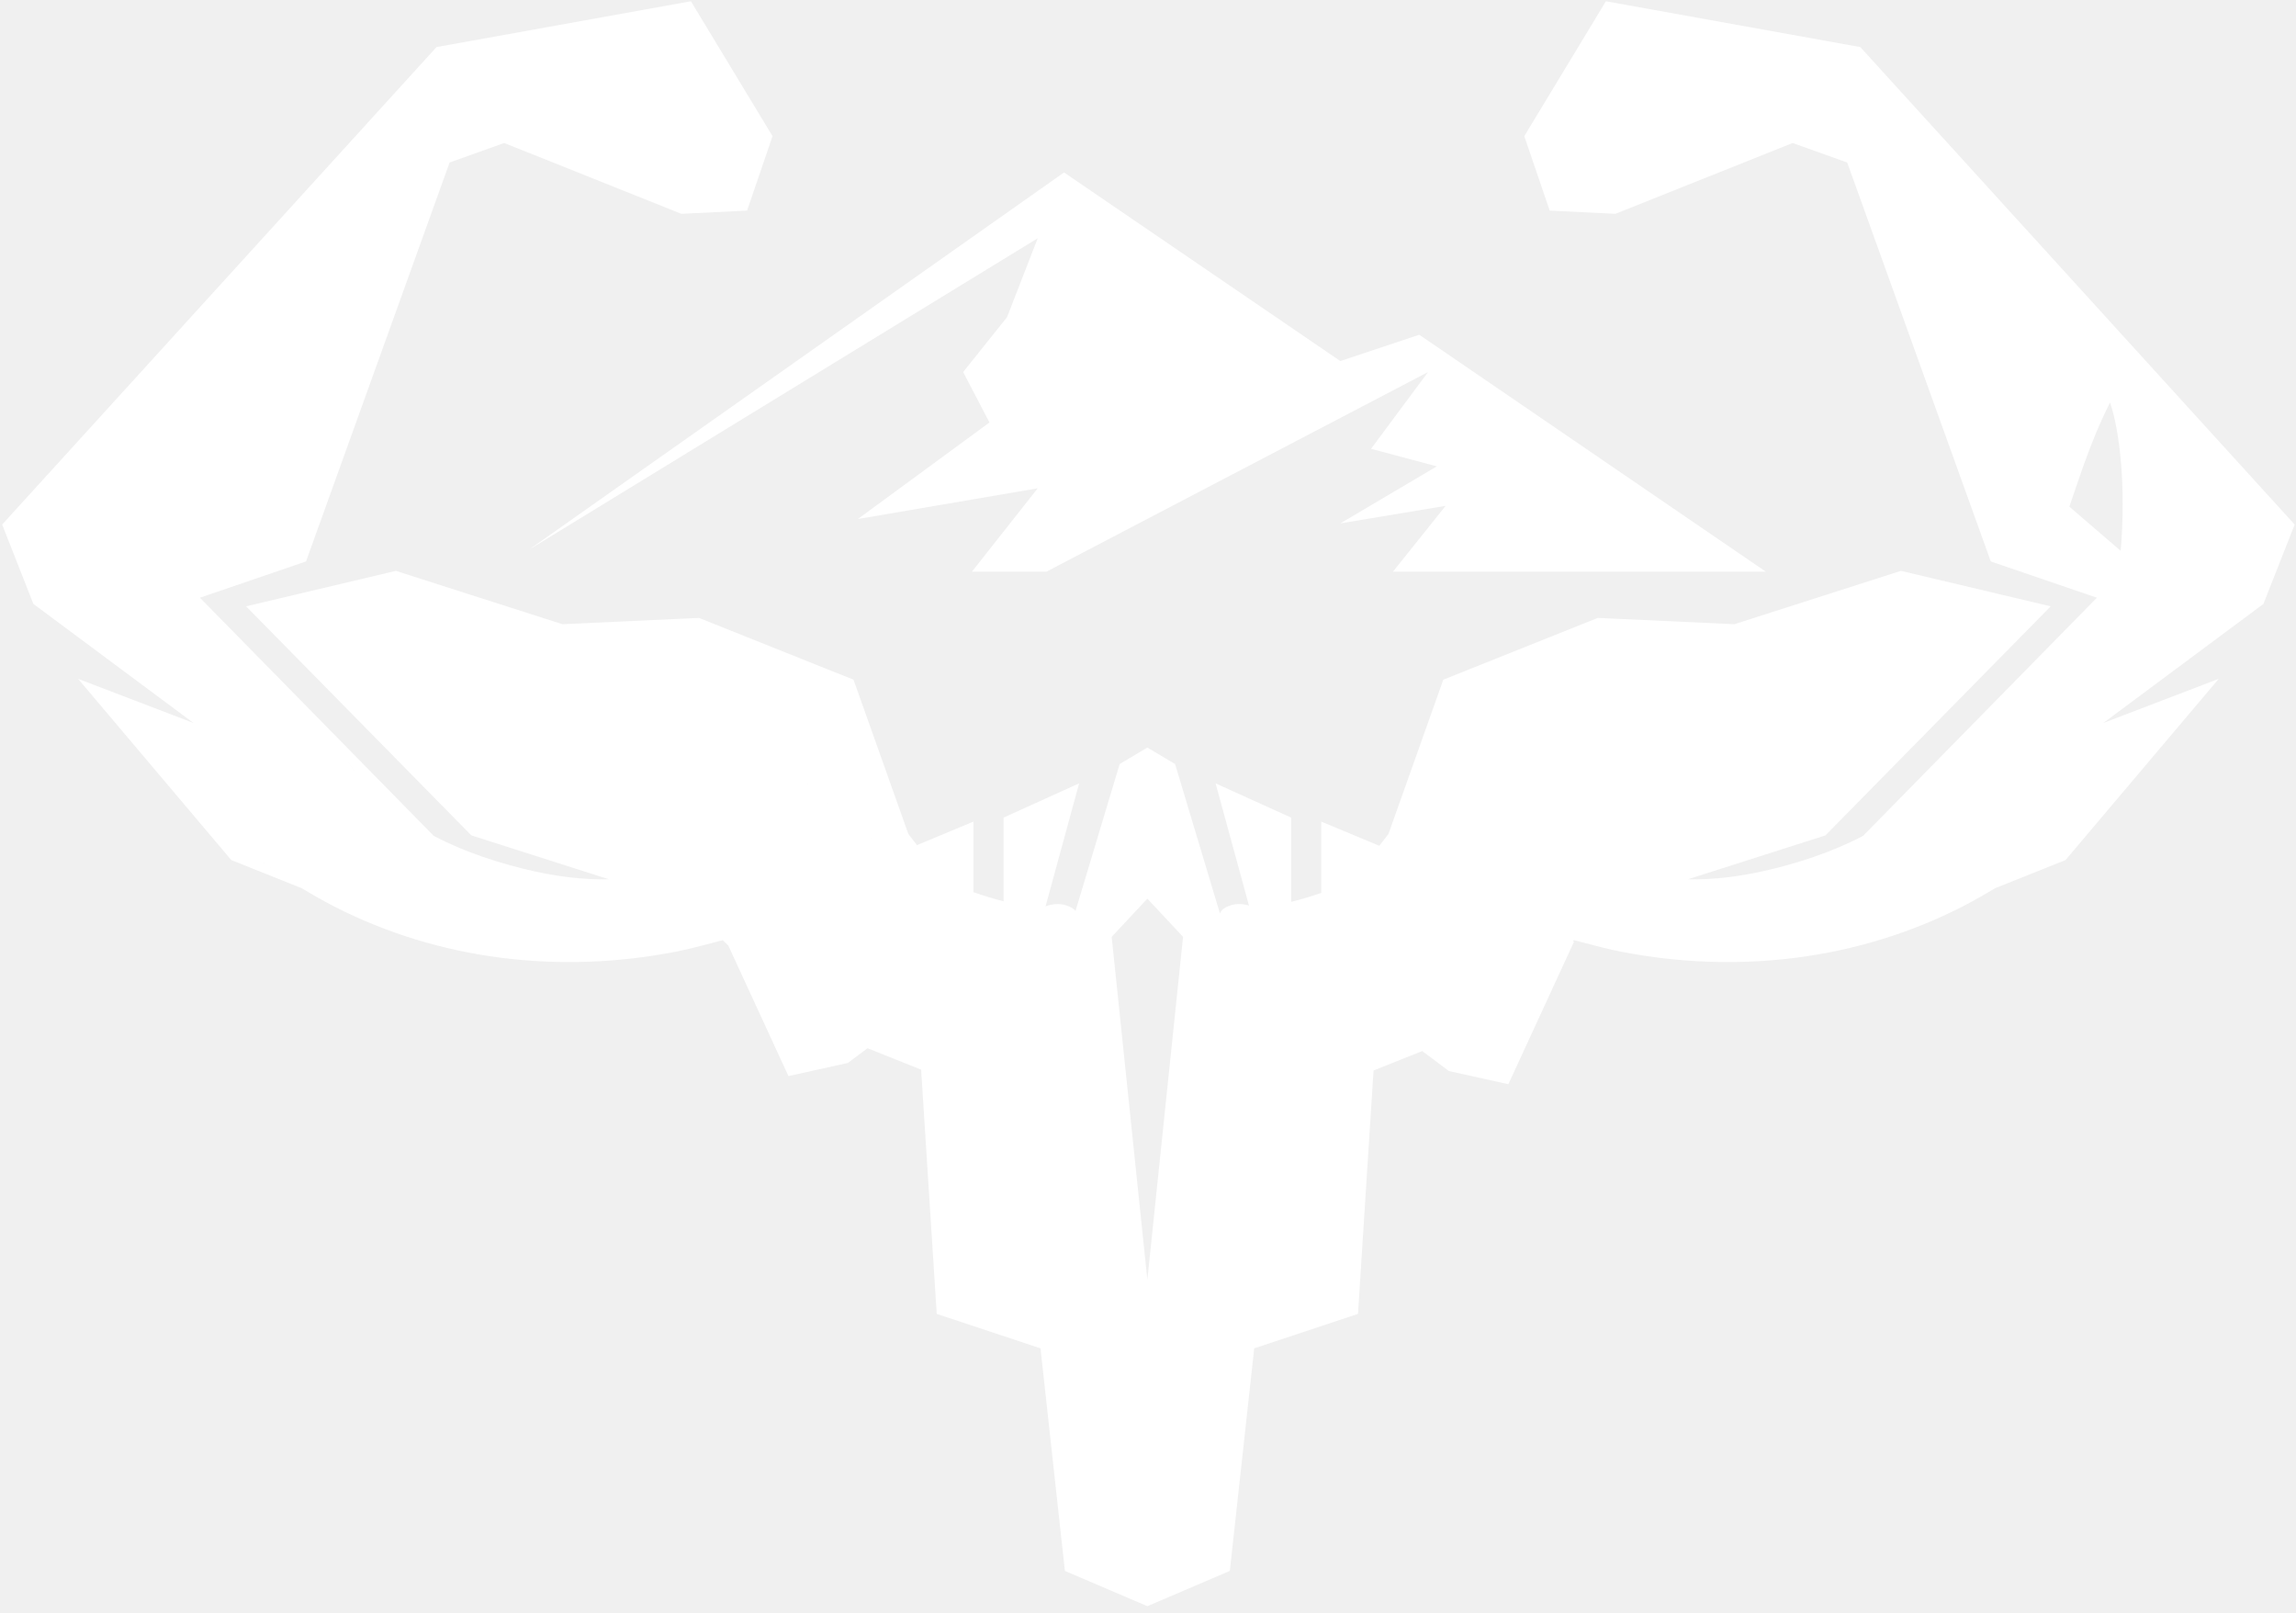
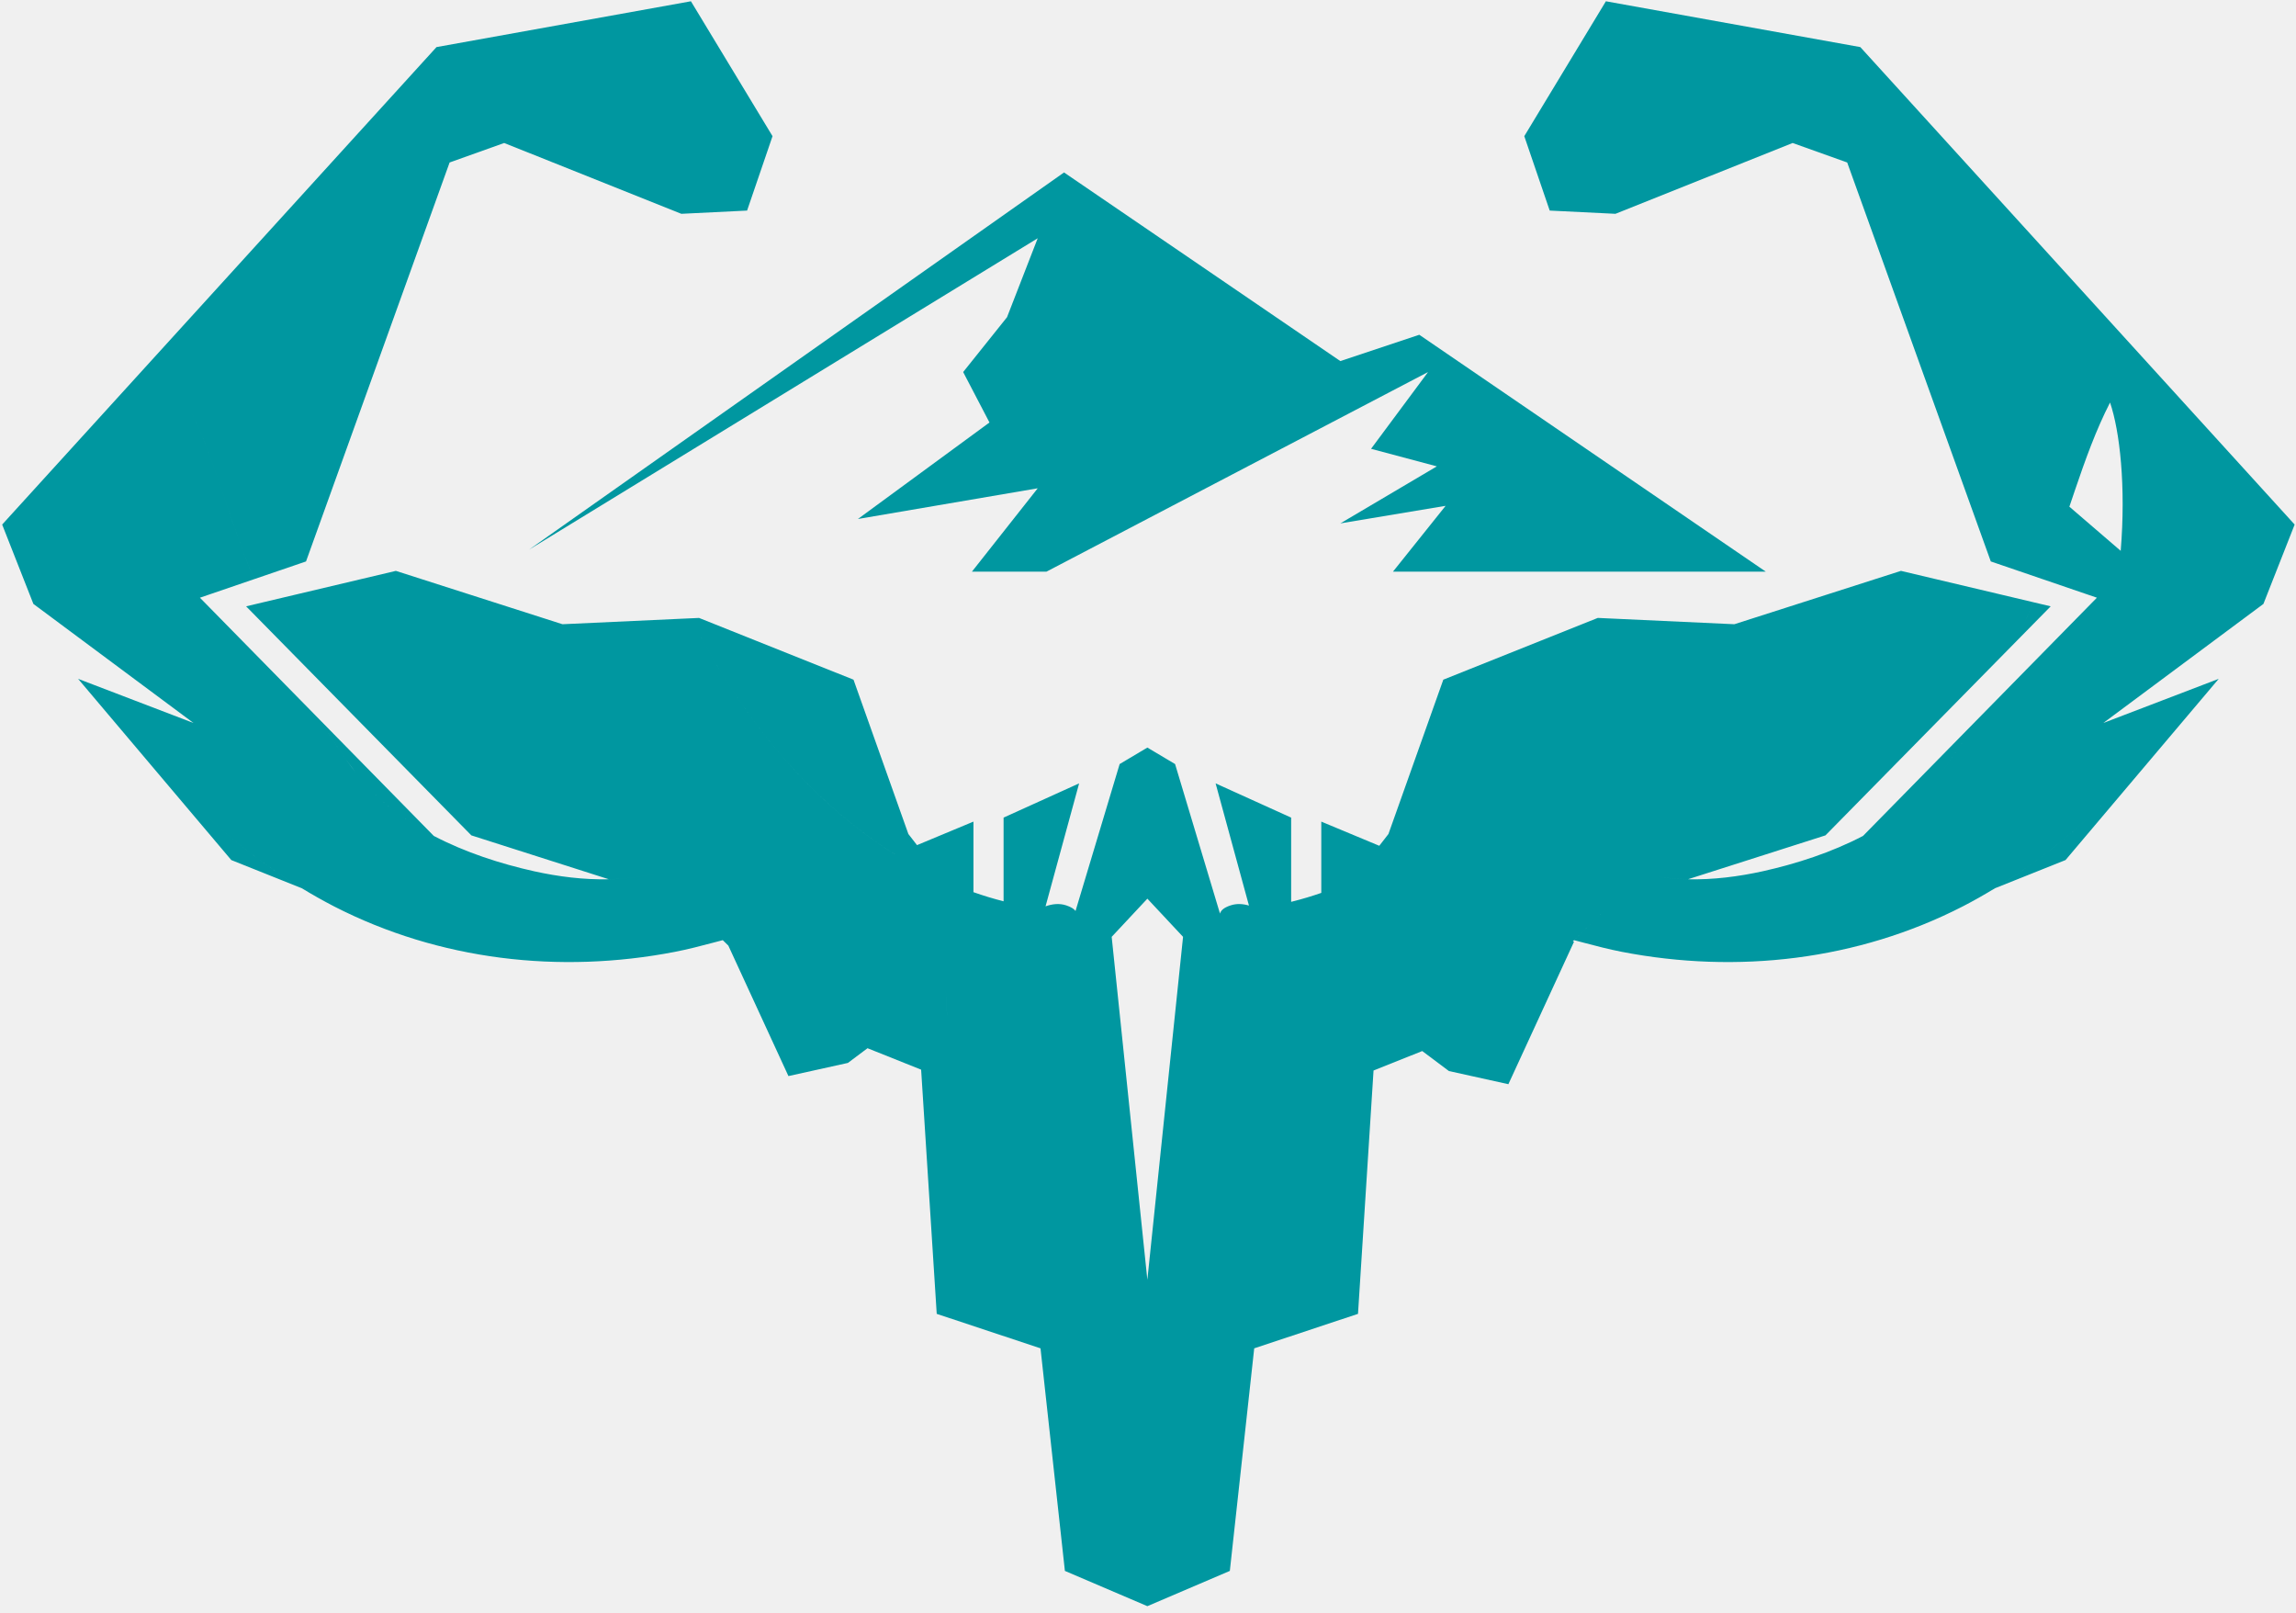
<svg xmlns="http://www.w3.org/2000/svg" width="349" height="245" fill="none">
-   <g clip-path="url(#A)" fill="#fff">
+   <g clip-path="url(#A)" fill="#0097a0">
    <path fill-rule="evenodd" d="M242.865 93.909l20.761.959 25.323-8.109 20.127 4.764-2.523 5.872 2.524-5.871 2.636.624-5.16 5.247-29.076 29.561-20.901 6.672c-2.27-.05-4.53-.299-6.738-.818 2.208.52 4.469.769 6.739.819 3.816.086 7.666-.402 11.358-1.217 5.121-1.14 10.43-2.854 15.25-5.371l.003-.002 1.817-1.851 15.287-15.569c-1.617 2.723-3.359 5.36-5.285 7.856 1.926-2.494 3.668-5.132 5.285-7.855l18.443-18.783-8.228-2.813.928-2.319-.93 2.319-7.898-2.699-21.826-60.631-8.294-2.963-26.932 10.763-9.994-.491-3.864-11.309L244.101.193l38.674 6.964 66.02 72.563-4.159 10.564-.588 1.497-.736.548 1.324-2.045-1.324 2.044-23.603 17.549 17.546-6.712-23.287 27.543-10.719 4.284c9.814-5.945 18.326-13.9 25.5-22.833l.039-.051-.04.051c-7.173 8.933-15.685 16.886-25.5 22.832l-22.369 8.939 22.37-8.939c-1.605.972-3.236 1.904-4.91 2.764-15.972 8.189-34.266 10.296-51.808 6.902-1.994-.384-3.959-.902-5.92-1.42l-1.35-.354 5.549-5.412-5.74 5.596.19.042-9.98 21.663-9.04-1.999-4.054-3.039-7.403 2.959-2.362 36.982-15.776 5.24-3.706 33.825-12.535 5.36-12.536-5.36-3.707-33.825-15.776-5.24-2.37-37.112-8.151-3.258-2.98 2.234-9.039 1.998-9.136-19.829-.846-.825-1.362.357-.001.001c-1.957.516-3.917 1.033-5.905 1.416-17.543 3.394-35.836 1.287-51.808-6.902-1.669-.864-3.307-1.786-4.911-2.764-5.872-3.557-11.277-7.833-16.208-12.606 4.931 4.774 10.336 9.05 16.208 12.607l-10.719-4.284-23.287-27.543 17.543 6.712L5.812 92.328l-1.32-2.036 1.32 2.038-.736-.548L.329 79.72l66.02-72.563L105.023.193l12.404 20.501-3.866 11.309-9.992.491-26.932-10.763-8.295 2.963-21.825 60.631-7.899 2.699-.979-2.441c-1.18-2.975-2.22-6.06-3.264-9.155-1.709-5.066-3.427-10.159-5.779-14.843 2.352 4.686 4.071 9.781 5.78 14.848 1.043 3.093 2.084 6.176 3.262 9.15l.979 2.441-8.228 2.813 18.443 18.783c1.613 2.716 3.35 5.347 5.27 7.835-1.919-2.489-3.657-5.12-5.27-7.836l17.105 17.42c-3.739-1.953-7.185-4.389-10.014-7.428 2.828 3.039 6.274 5.475 10.013 7.428l.001.001c4.821 2.517 10.131 4.232 15.253 5.372 3.691.815 7.54 1.303 11.356 1.217 2.503-.055 4.994-.352 7.415-.987-2.421.634-4.911.931-7.415.986l-20.9-6.672-29.076-29.561-5.16-5.247 2.636-.624 2.524 5.871-2.524-5.872 20.127-4.764 25.324 8.109 19.618-.905 1.468 2.911c6.908 12.937 16.875 25.134 29.454 32.961l.002-.001c-12.58-7.827-22.548-20.024-29.456-32.961l-1.468-2.909 1.142-.053 23.479 9.383 8.339 23.453 1.314 1.692 8.579-3.574v10.724a52.1 52.1 0 0 0 4.58 1.387v-12.719l11.483-5.203-5.103 18.686c1.005-.364 2.103-.487 3.133-.146.744.245 1.182.528 1.423.851l6.707-22.328 4.193-2.492h.039.001l4.192 2.492 6.827 22.727c.141-.495.585-.909 1.62-1.25.912-.302 1.877-.24 2.784.031l-5.071-18.571 11.483 5.203v12.798l.269-.066c1.464-.368 2.901-.801 4.312-1.29v-10.834l8.817 3.674 1.392-1.792 8.339-23.453 23.477-9.383zm-98.979 58.622c.018-.702.037-1.396-.254-2.045.29.648.271 1.342.253 2.044-.021.759-.041 1.528.329 2.259-.369-.731-.349-1.499-.328-2.258zm35.942-10.153l-5.425 52.12-5.424-52.118 5.425-5.804 5.424 5.802zm134.921-65.953l-.196.58 7.801 6.708c.809-9.809-.137-18.206-1.619-22.537l-.001.002-.001-.002c-2.15 4.195-3.773 8.733-5.322 13.293l-.662 1.956z" />
    <path d="M161.737 26.208L80.404 83.541l77.333-47.333-4.666 12-6.667 8.333 4 7.667-20 14.667 27.333-4.667-10 12.667h11.334l58-30.333-8.667 11.667 10 2.667-14.667 8.667 16-2.667-8 10h56.667l-52.667-36-12 4-42-28.667z" />
  </g>
  <defs>
    <clipPath id="A">
-       <path fill="#fff" d="M0 0h349v245H0z" />
+       <path fill="#0097a0" d="M0 0h349v245H0z" />
    </clipPath>
  </defs>
</svg>
